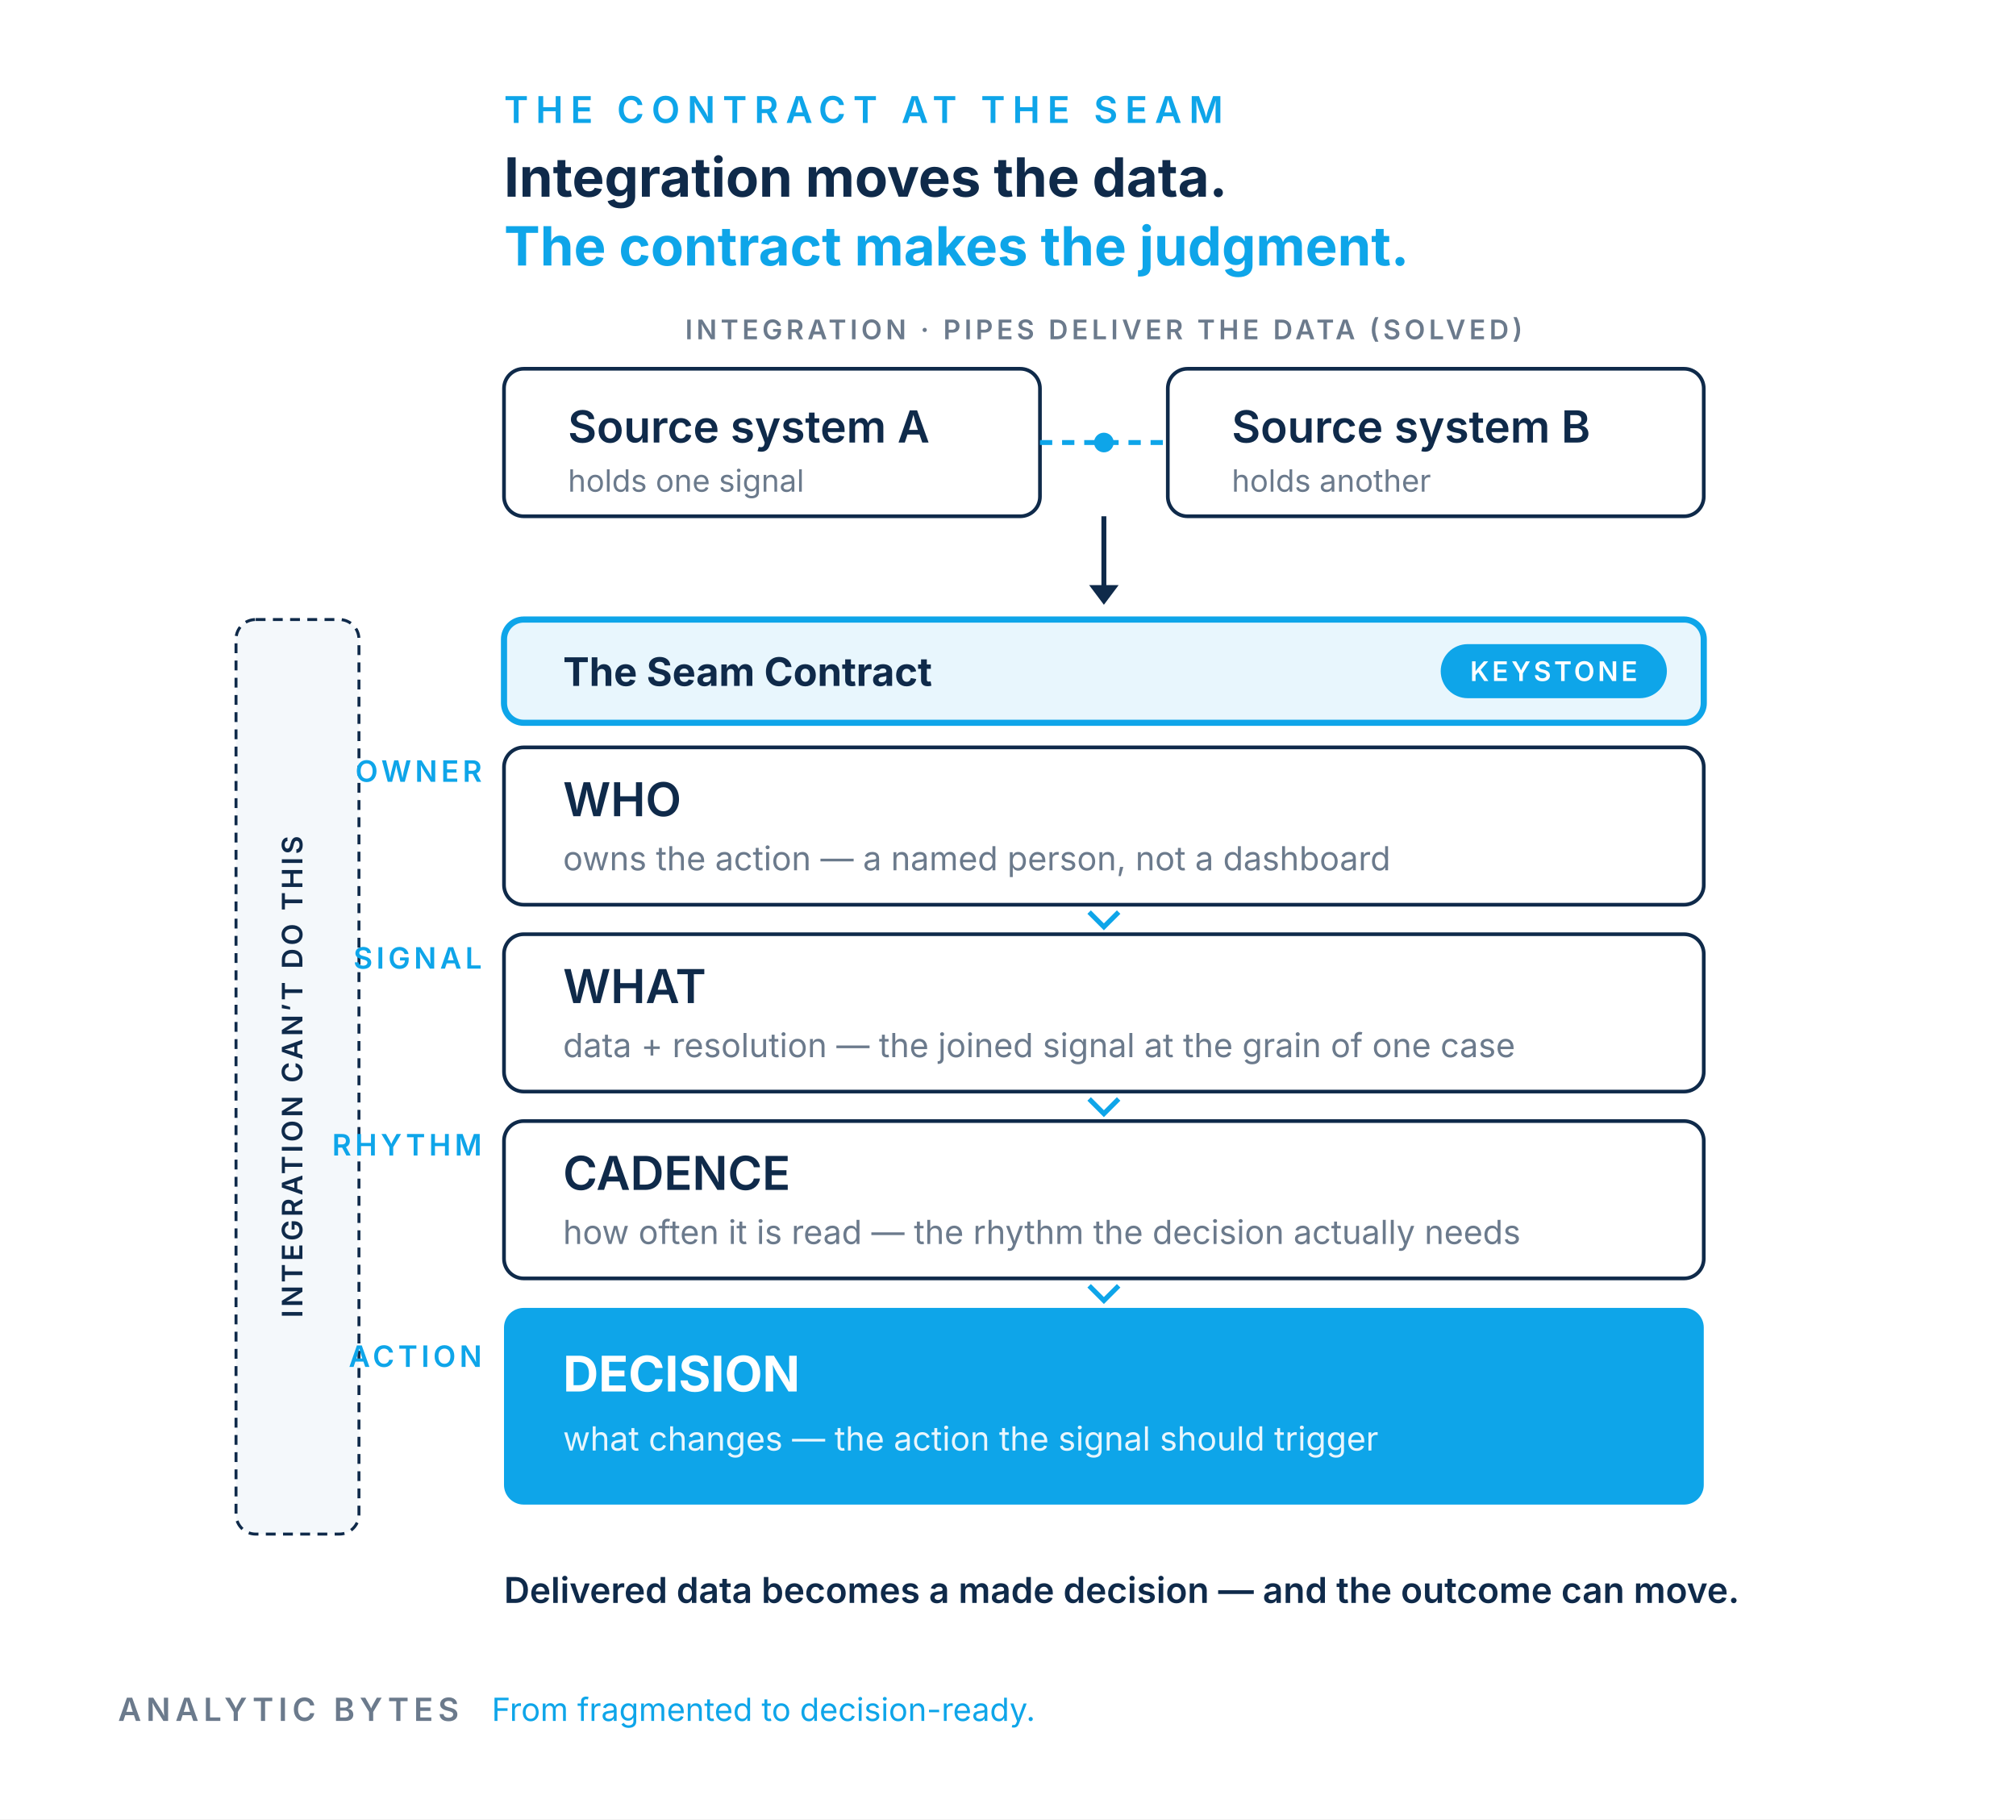
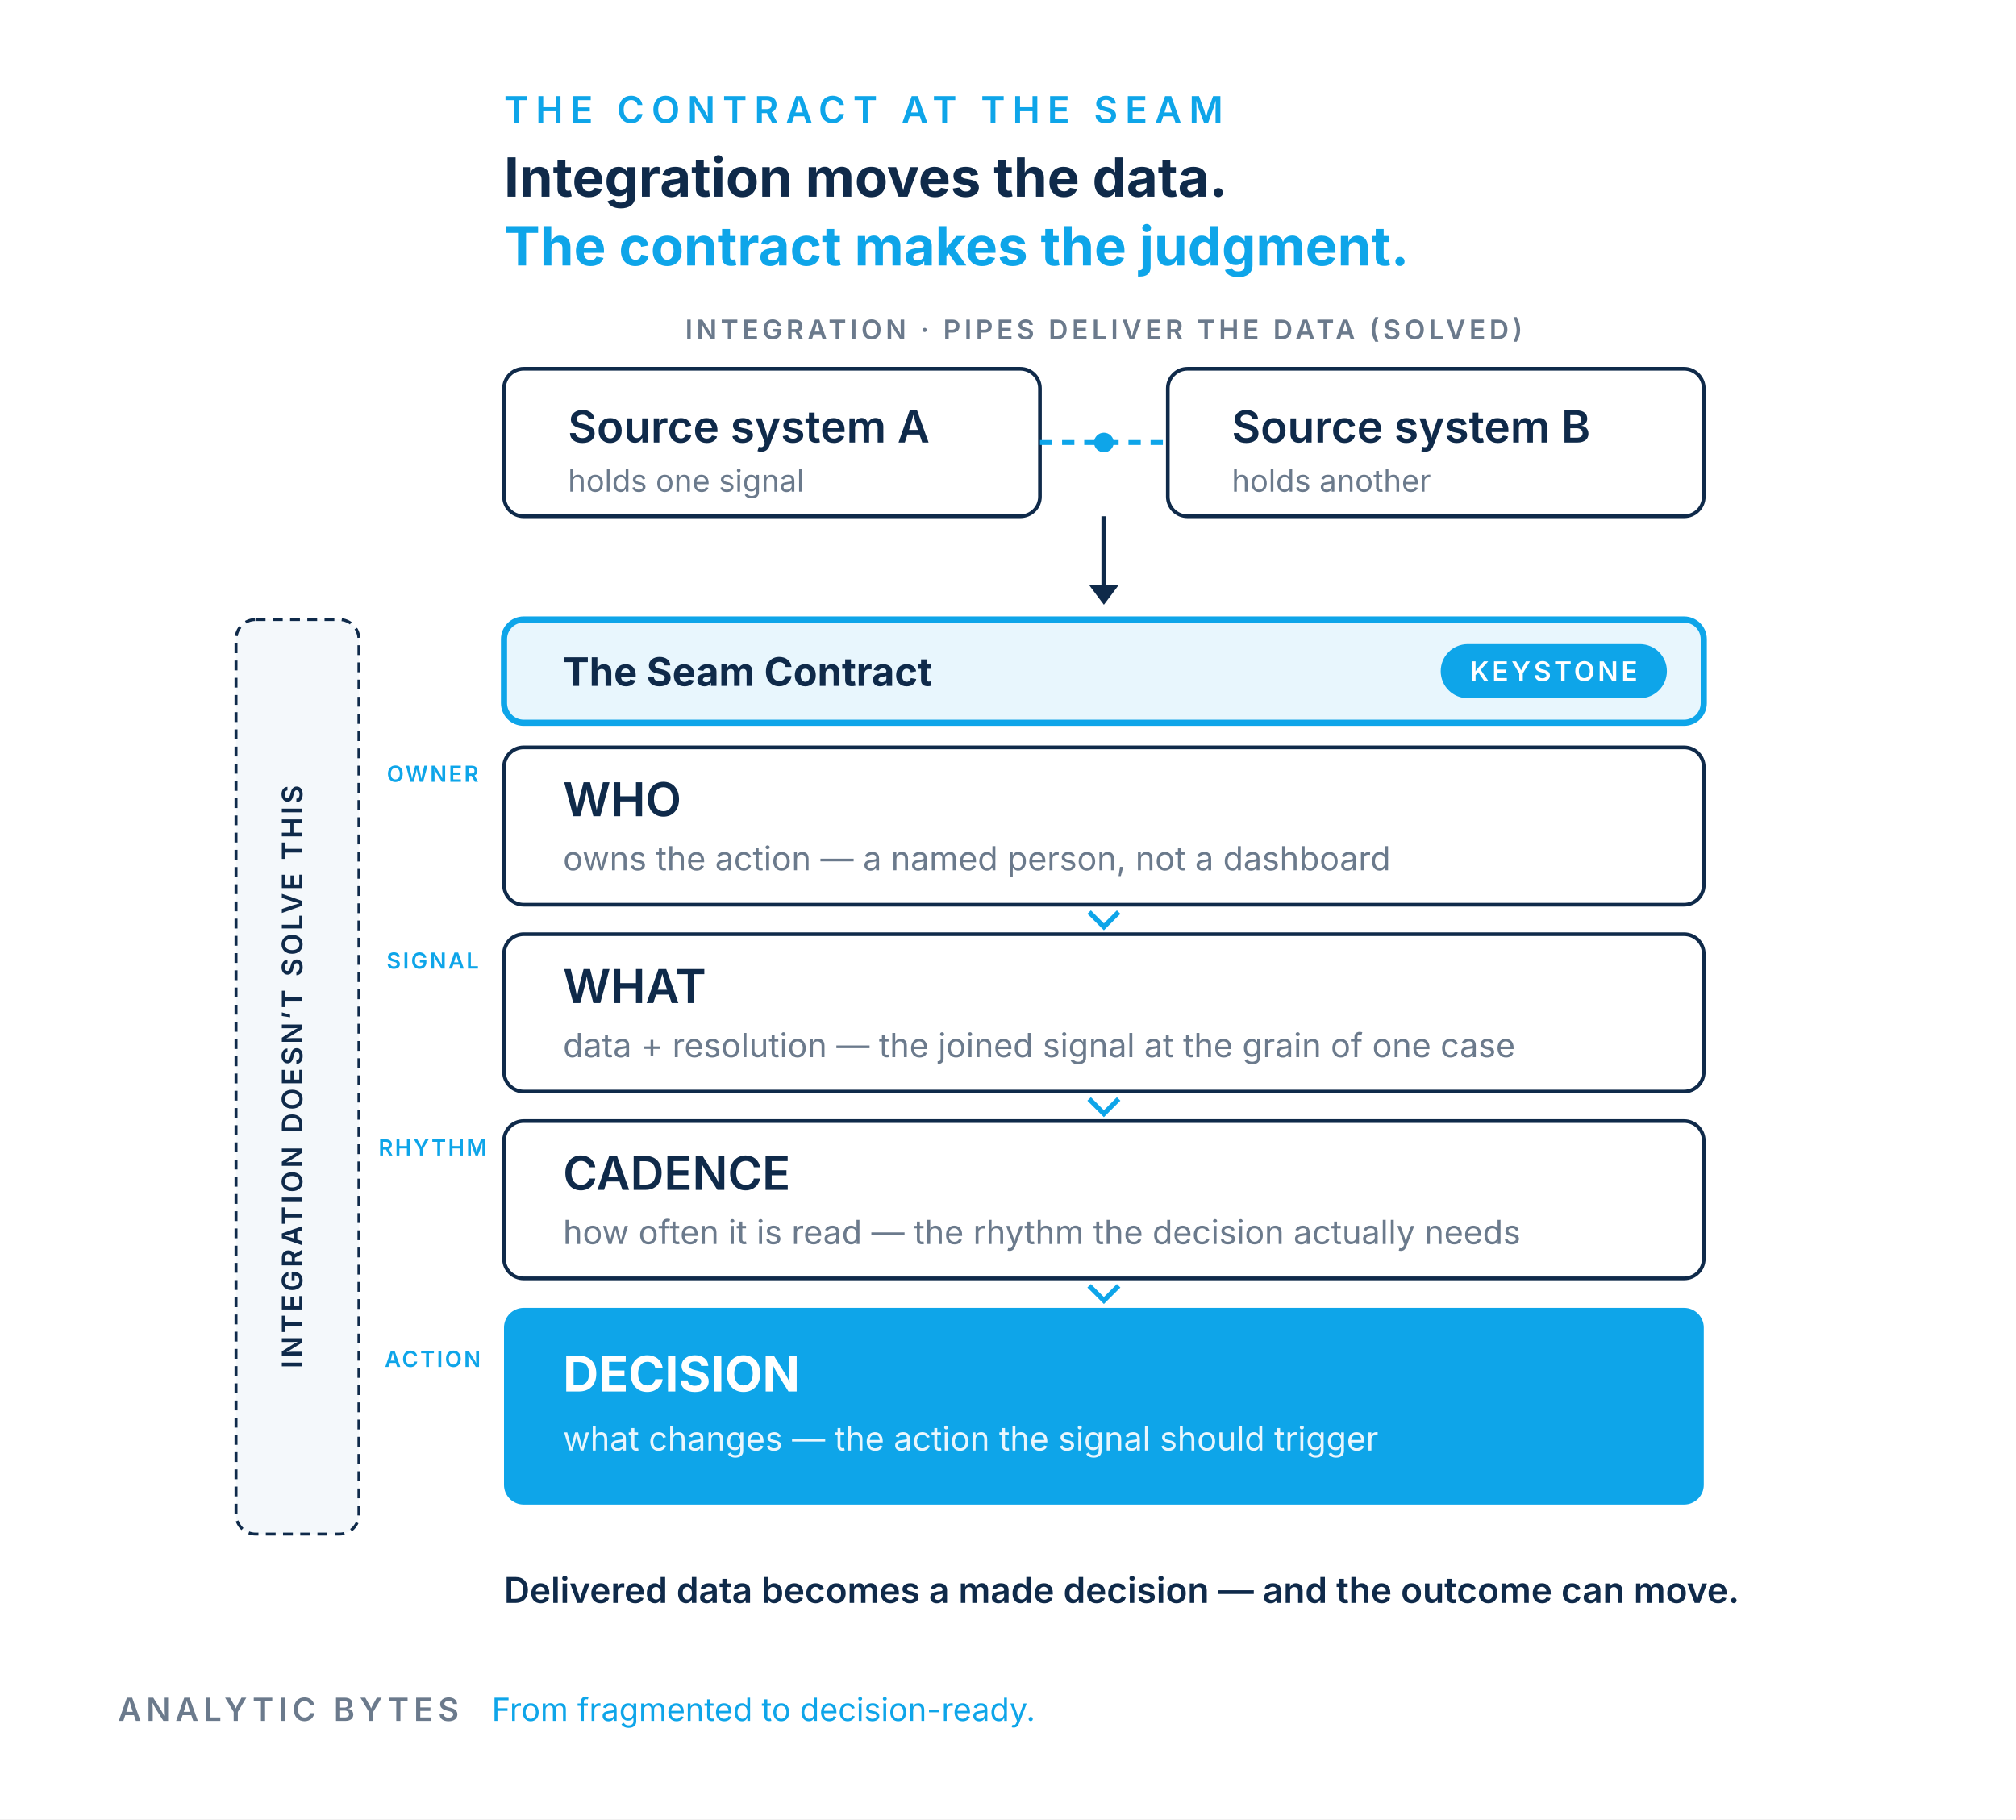
<svg xmlns="http://www.w3.org/2000/svg" viewBox="0 0 820 740" role="img" aria-labelledby="ttl desc" font-family="Inter,Helvetica,Arial,sans-serif">
  <rect width="820" height="740" fill="#FFFFFF" />
  <text x="205" y="50" font-size="15" letter-spacing="3" fill="#0EA5E9" font-weight="600">THE CONTRACT AT THE SEAM</text>
  <text x="205" y="80" font-size="22" fill="#0F2A4A" font-weight="700">Integration moves the data.</text>
  <text x="205" y="108" font-size="22" fill="#0EA5E9" font-weight="700">The contract makes the judgment.</text>
  <rect x="205" y="150" width="218" height="60" rx="8" fill="#FFFFFF" stroke="#0F2A4A" stroke-width="1.5" />
  <text x="231" y="180" font-size="18" fill="#0F2A4A" font-weight="600">Source system A</text>
  <text x="231" y="200" font-size="12.5" fill="#6B7A8C">holds one signal</text>
  <rect x="475" y="150" width="218" height="60" rx="8" fill="#FFFFFF" stroke="#0F2A4A" stroke-width="1.5" />
  <text x="501" y="180" font-size="18" fill="#0F2A4A" font-weight="600">Source system B</text>
  <text x="501" y="200" font-size="12.5" fill="#6B7A8C">holds another</text>
  <line x1="423" y1="180" x2="475" y2="180" stroke="#0EA5E9" stroke-width="2" stroke-dasharray="5 4" />
  <circle cx="449" cy="180" r="4" fill="#0EA5E9" />
  <text x="449" y="138" font-size="11" letter-spacing="1.5" fill="#6B7A8C" font-weight="600" text-anchor="middle">INTEGRATION · PIPES DELIVER THE DATA  (SOLVED)</text>
  <line x1="449" y1="210" x2="449" y2="244" stroke="#0F2A4A" stroke-width="2" />
  <path d="M443,238 l6,8 l6,-8 z" fill="#0F2A4A" />
  <rect x="96" y="252" width="50" height="372" rx="8" fill="#F4F8FB" stroke="#0F2A4A" stroke-width="1.2" stroke-dasharray="4 3" />
-   <text transform="translate(123,438) rotate(-90)" font-size="11.5" letter-spacing="1.2" fill="#0F2A4A" font-weight="600" text-anchor="middle">INTEGRATION CAN’T DO THIS</text>
-   <text x="196" y="318" font-size="12" letter-spacing="1.5" fill="#0EA5E9" font-weight="600" text-anchor="end">OWNER</text>
-   <text x="196" y="394" font-size="12" letter-spacing="1.5" fill="#0EA5E9" font-weight="600" text-anchor="end">SIGNAL</text>
-   <text x="196" y="470" font-size="12" letter-spacing="1.5" fill="#0EA5E9" font-weight="600" text-anchor="end">RHYTHM</text>
-   <text x="196" y="556" font-size="12" letter-spacing="1.5" fill="#0EA5E9" font-weight="600" text-anchor="end">ACTION</text>
+   <text transform="translate(123,438) rotate(-90)" font-size="11.5" letter-spacing="1.2" fill="#0F2A4A" font-weight="600" text-anchor="middle">INTEGRATION DOESN’T SOLVE THIS</text>
+   <text x="176" y="318" font-size="9" letter-spacing="0.8" fill="#0EA5E9" font-weight="600" text-anchor="middle">OWNER</text>
+   <text x="176" y="394" font-size="9" letter-spacing="0.8" fill="#0EA5E9" font-weight="600" text-anchor="middle">SIGNAL</text>
+   <text x="176" y="470" font-size="9" letter-spacing="0.8" fill="#0EA5E9" font-weight="600" text-anchor="middle">RHYTHM</text>
+   <text x="176" y="556" font-size="9" letter-spacing="0.8" fill="#0EA5E9" font-weight="600" text-anchor="middle">ACTION</text>
  <rect x="205" y="252" width="488" height="42" rx="8" fill="#E8F6FD" stroke="#0EA5E9" stroke-width="2.5" />
  <text x="229" y="279" font-size="16" fill="#0F2A4A" font-weight="700">The Seam Contract</text>
  <rect x="586" y="262" width="92" height="22" rx="11" fill="#0EA5E9" />
  <text x="632" y="277" font-size="11" letter-spacing="1.2" fill="#FFFFFF" font-weight="600" text-anchor="middle">KEYSTONE</text>
  <rect x="205" y="304" width="488" height="64" rx="8" fill="#FFFFFF" stroke="#0F2A4A" stroke-width="1.5" />
  <text x="229" y="332" font-size="19" fill="#0F2A4A" font-weight="600">WHO</text>
  <text x="229" y="354" font-size="13.5" fill="#6B7A8C">owns the action — a named person, not a dashboard</text>
  <rect x="205" y="380" width="488" height="64" rx="8" fill="#FFFFFF" stroke="#0F2A4A" stroke-width="1.5" />
  <text x="229" y="408" font-size="19" fill="#0F2A4A" font-weight="600">WHAT</text>
  <text x="229" y="430" font-size="13.5" fill="#6B7A8C">data + resolution — the joined signal at the grain of one case</text>
  <rect x="205" y="456" width="488" height="64" rx="8" fill="#FFFFFF" stroke="#0F2A4A" stroke-width="1.5" />
  <text x="229" y="484" font-size="19" fill="#0F2A4A" font-weight="600">CADENCE</text>
  <text x="229" y="506" font-size="13.5" fill="#6B7A8C">how often it is read — the rhythm the decision actually needs</text>
  <rect x="205" y="532" width="488" height="80" rx="8" fill="#0EA5E9" />
  <text x="229" y="566" font-size="20" fill="#FFFFFF" font-weight="700">DECISION</text>
  <text x="229" y="590" font-size="13.5" fill="#E8F6FD">what changes — the action the signal should trigger</text>
  <path d="M443,371 l6,6 l6,-6" fill="none" stroke="#0EA5E9" stroke-width="2" />
  <path d="M443,447 l6,6 l6,-6" fill="none" stroke="#0EA5E9" stroke-width="2" />
  <path d="M443,523 l6,6 l6,-6" fill="none" stroke="#0EA5E9" stroke-width="2" />
  <text x="205" y="652" font-size="14.5" fill="#0F2A4A" font-weight="600">Delivered data becomes a made decision — and the outcome can move.</text>
  <text x="48" y="700" font-size="13" letter-spacing="2" fill="#6B7A8C" font-weight="600">ANALYTIC BYTES</text>
  <text x="200" y="700" font-size="13" fill="#0EA5E9">From fragmented to decision-ready.</text>
</svg>
